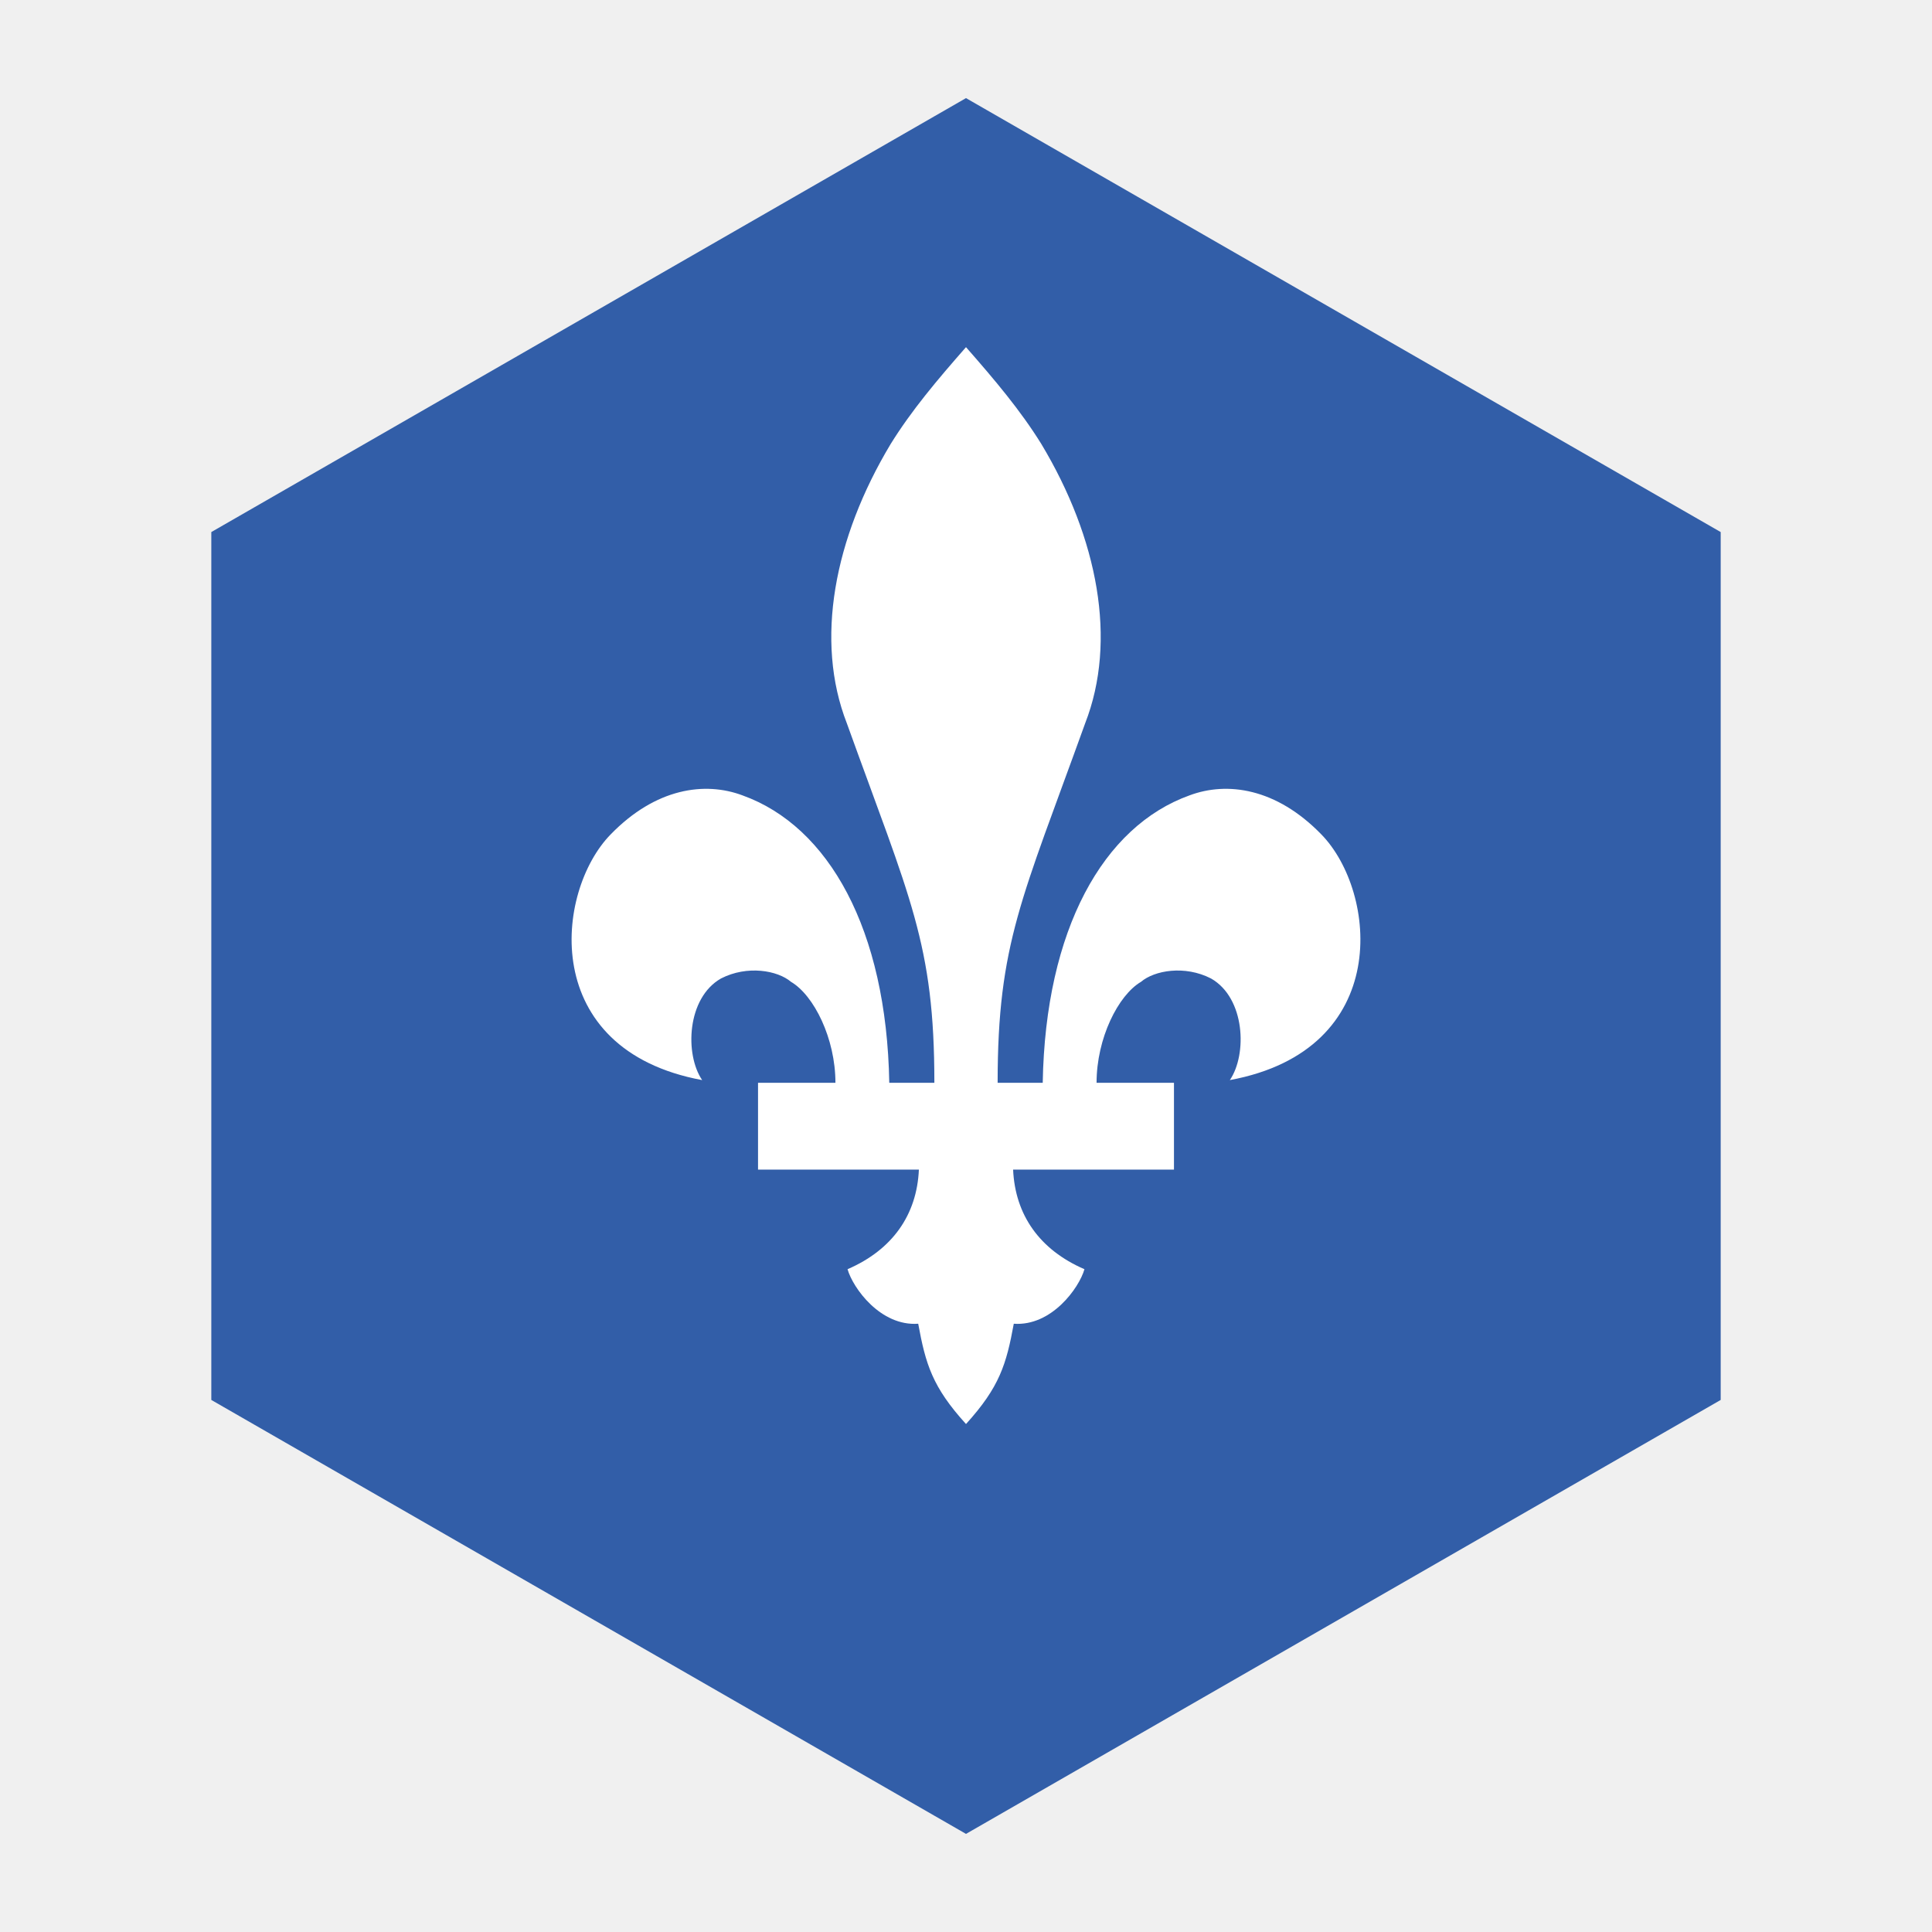
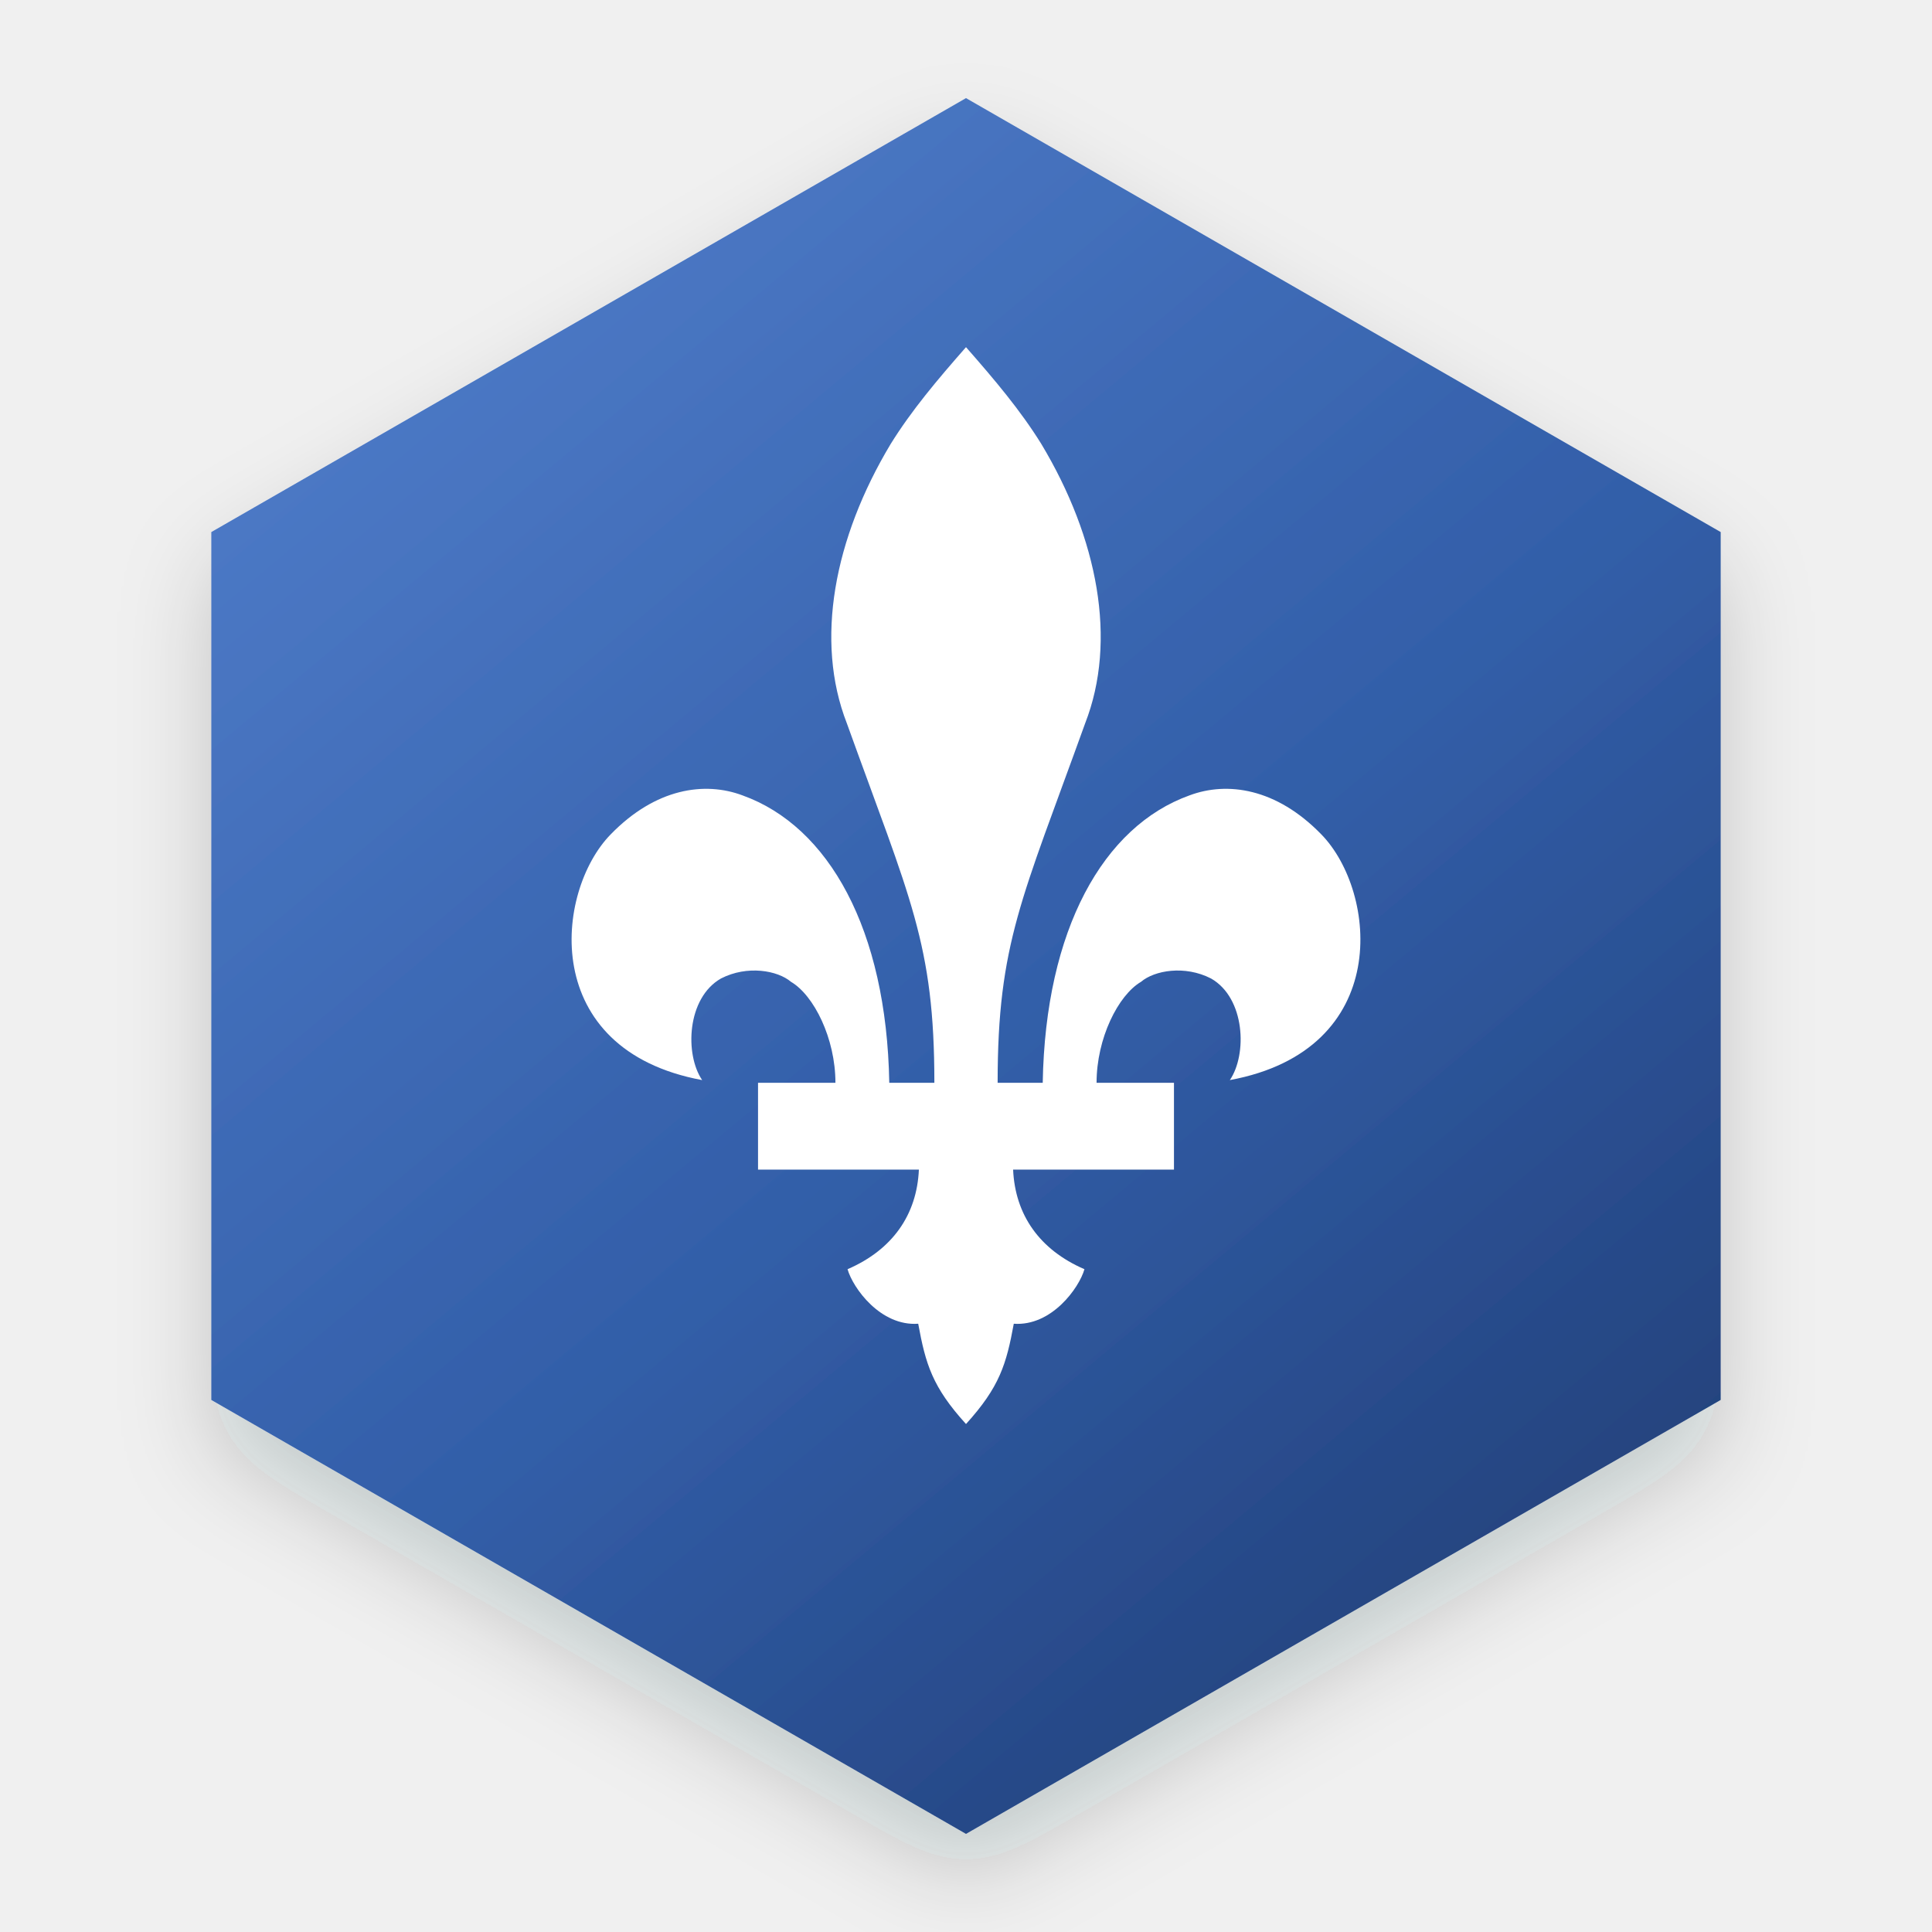
<svg xmlns="http://www.w3.org/2000/svg" viewBox="0 0 512 512" role="img" aria-labelledby="title desc">
-   <polygon points="256,26 456,141 456,371 256,486 56,371 56,141" fill="#325EA8" />
+   <defs>
+     <linearGradient id="db-blue-gradient" x1="96" y1="64" x2="416" y2="448" gradientUnits="userSpaceOnUse">
+       <stop offset="0" stop-color="#4F7CC9" />
+       <stop offset="0.55" stop-color="#325EA8" />
+       <stop offset="1" stop-color="#223F78" />
+     </linearGradient>
+     <filter id="soft-shadow" x="-12%" y="-12%" width="124%" height="124%">
+       <feDropShadow dx="0" dy="12" stdDeviation="12" flood-color="#172033" flood-opacity="0.18" />
+     </filter>
+   </defs>
+   <polygon points="256,26 456,141 456,371 256,486 56,371 56,141" fill="url(#db-blue-gradient)" filter="url(#soft-shadow)" />
  <g transform="translate(151.48 92) scale(0.39)" fill="#FFFFFF">
    <path d="M409.317 558.867L409.317 499.87L356.724 499.87C356.724 469.686 371.359 440.416 386.908 431.269C396.055 423.495 416.635 419.836 434.471 428.983C457.794 442.245 459.167 480.662 447.276 498.041C558.408 477.46 547.432 369.986 509.474 331.112C478.832 299.556 445.447 294.983 419.836 304.587C361.297 325.624 321.966 395.597 320.136 499.87L289.495 499.87C289.495 405.201 305.959 375.017 348.949 255.652C370.9 199.399 357.638 129.884 319.222 65.856C305.044 42.99 287.666 22.409 268 0C248.335 22.409 230.956 42.99 216.778 65.856C178.362 129.884 165.099 199.399 187.052 255.652C230.041 375.017 246.505 405.201 246.505 499.87L215.863 499.87C214.034 395.597 174.703 325.624 116.164 304.587C90.553 294.983 57.168 299.556 26.526 331.112C-11.433 369.986 -22.409 477.46 88.724 498.041C76.833 480.662 78.205 442.245 101.53 428.983C119.365 419.836 139.945 423.495 149.092 431.269C164.642 440.416 179.276 469.686 179.276 499.87L126.683 499.87L126.683 558.867L235.987 558.867C234.614 589.508 218.15 613.29 187.509 626.552C191.168 639.358 209.918 665.426 235.529 663.597C240.559 691.037 245.133 706.586 268 731.74C290.866 706.586 295.44 691.037 300.471 663.597C326.082 665.426 344.832 639.358 348.491 626.552C317.85 613.29 301.386 589.508 300.013 558.867L409.317 558.867Z" />
  </g>
</svg>
